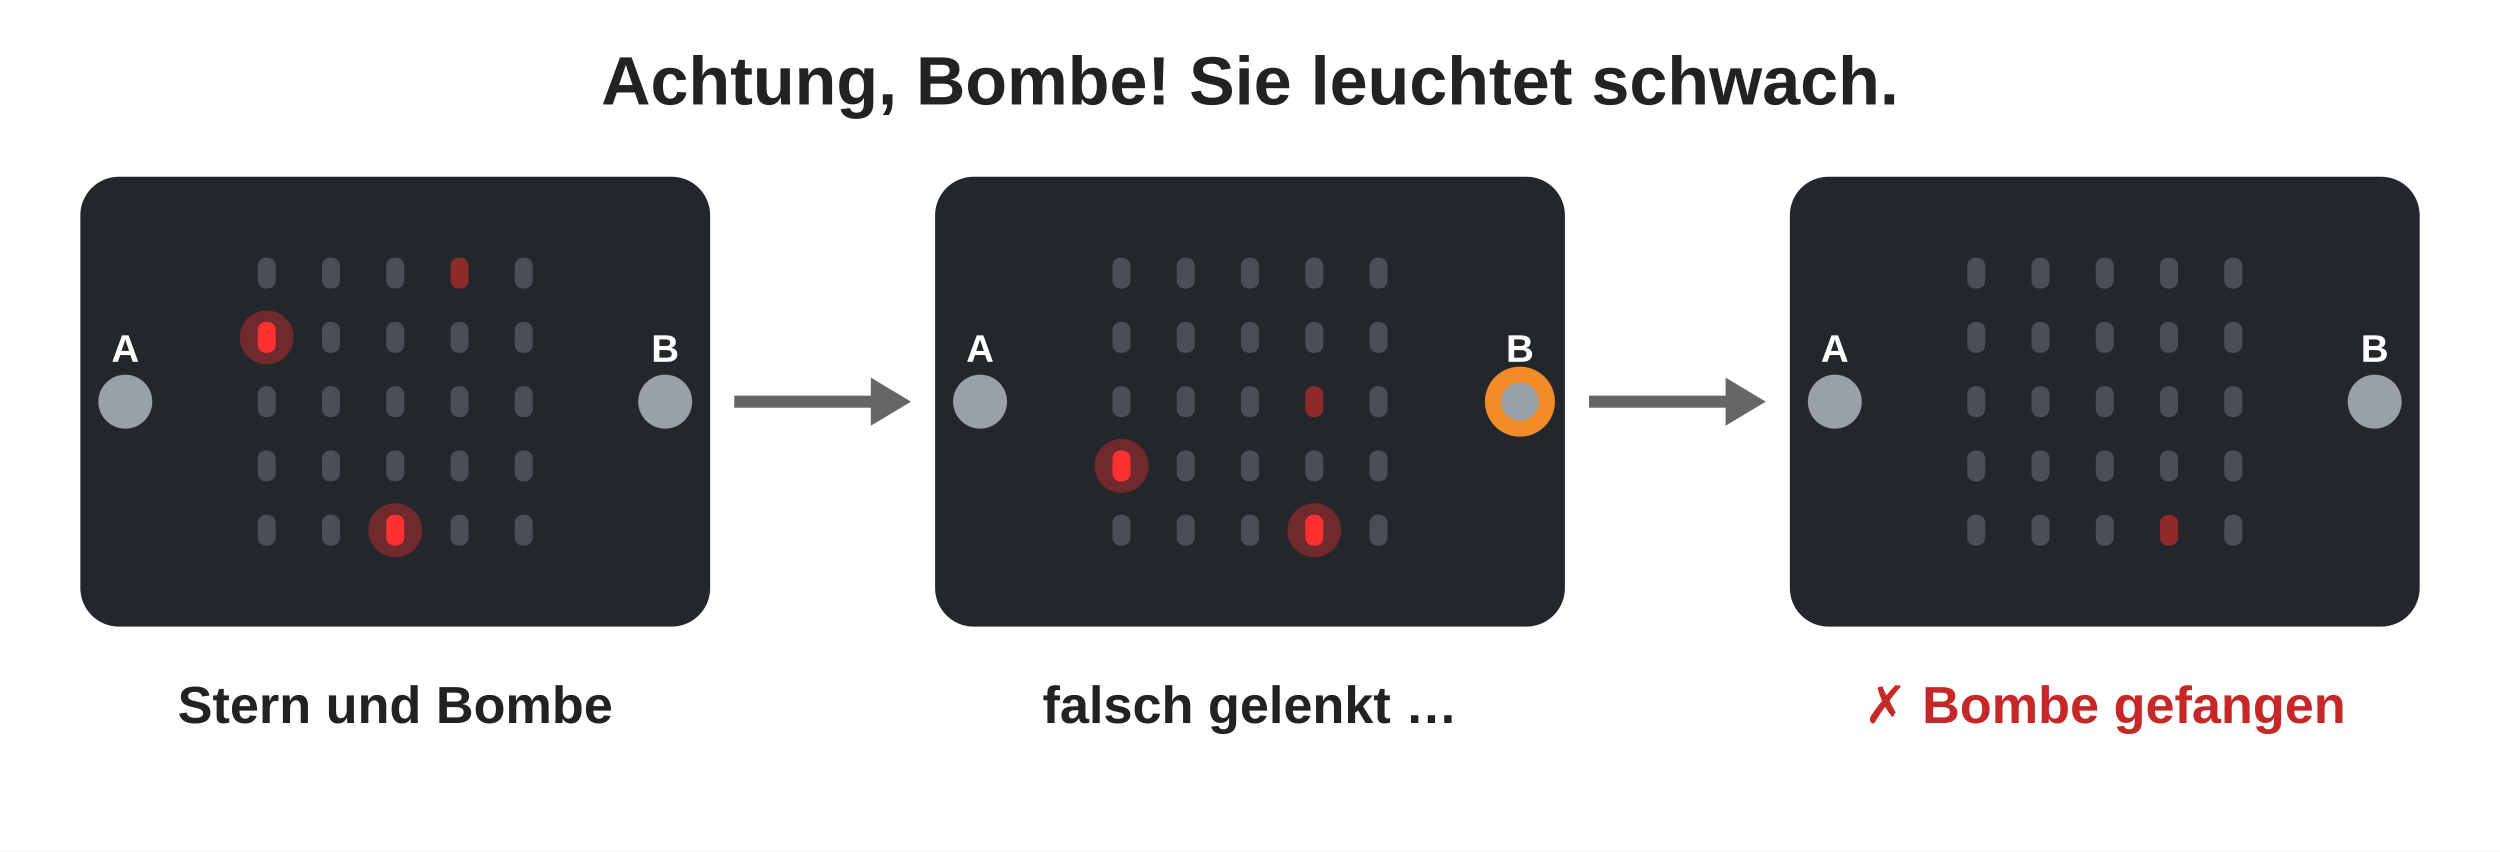
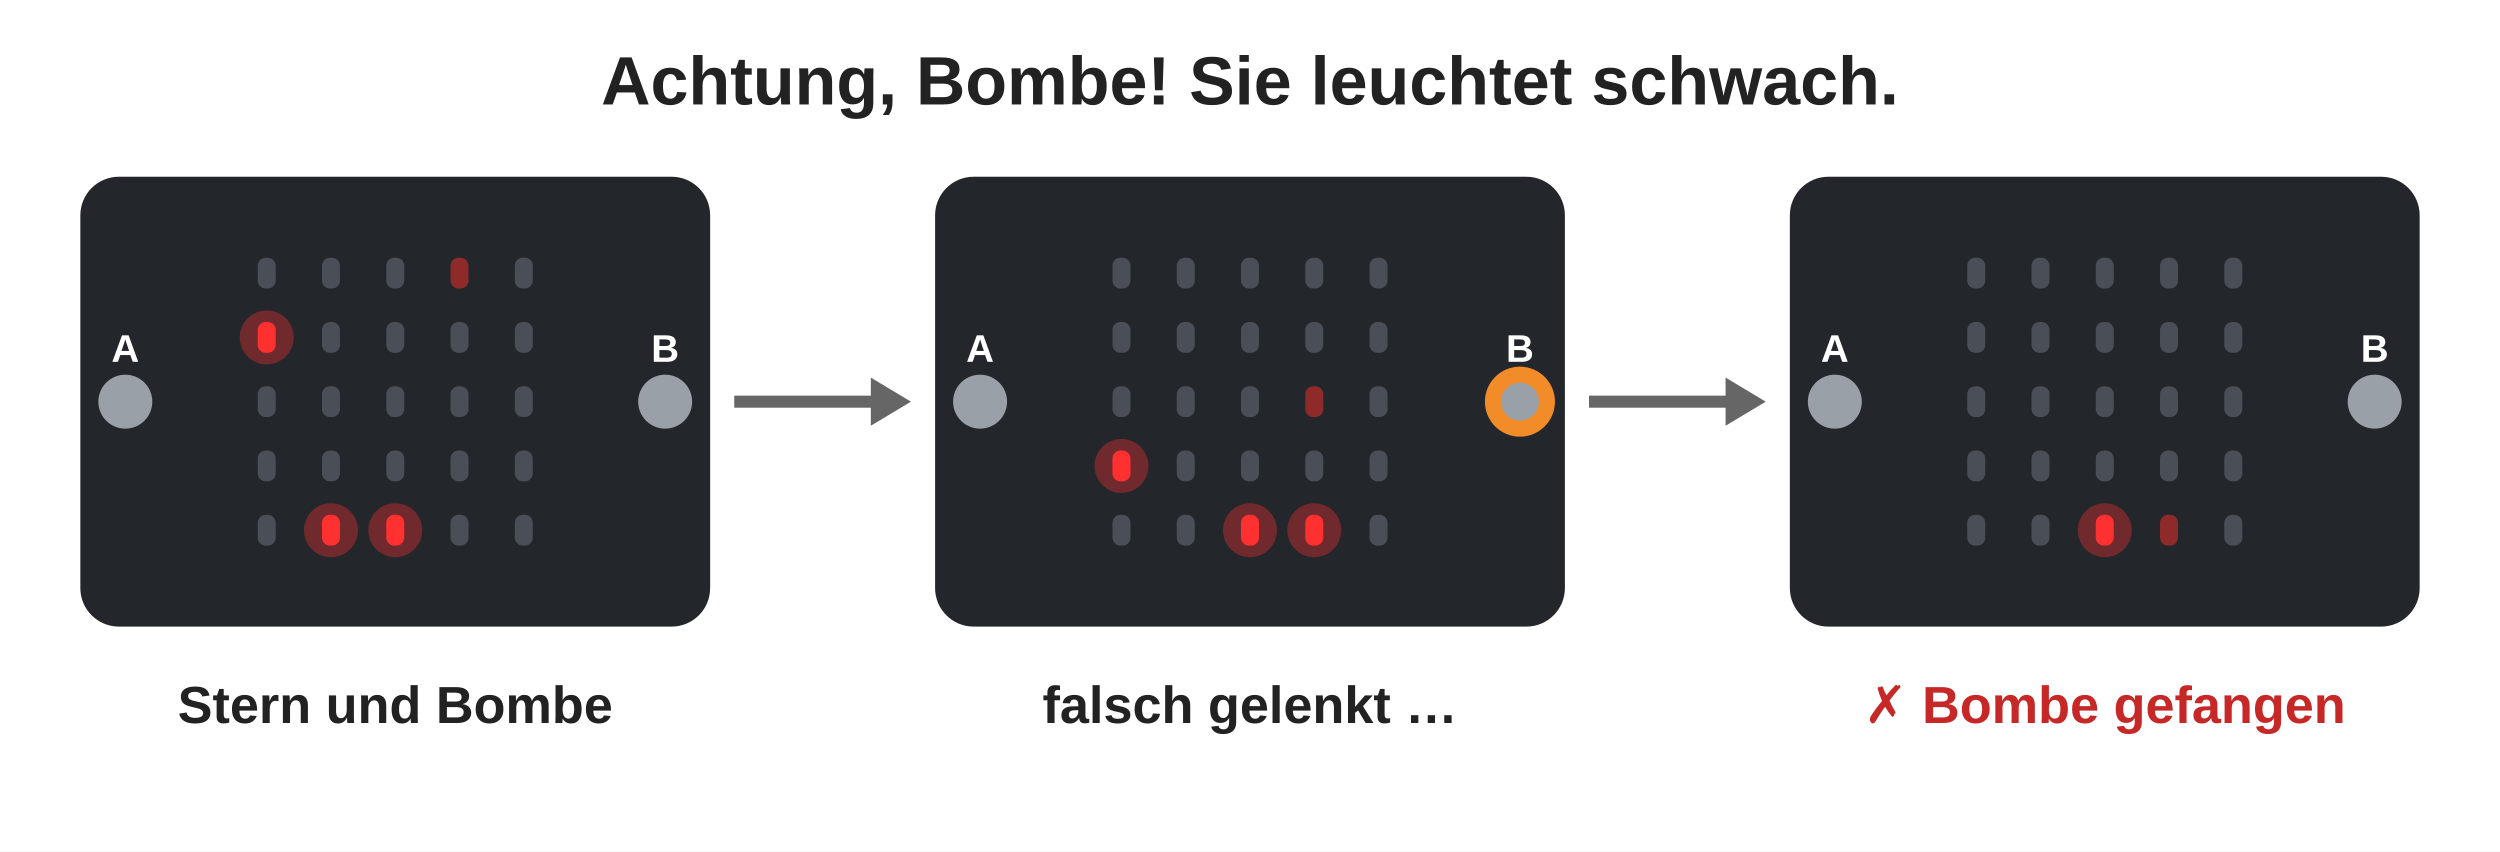
<svg xmlns="http://www.w3.org/2000/svg" viewBox="0 0 622.4 212" width="622.4" height="212" role="img" aria-label="Achtung, Bombe! Sie leuchtet schwach.">
  <rect width="622.4" height="212" fill="#fff" />
  <text x="311.2" y="26" text-anchor="middle" font-size="17" fill="#222" font-weight="bold" font-family="Arial, Helvetica, sans-serif">Achtung, Bombe! Sie leuchtet schwach.</text>
  <rect x="20.0" y="44" width="156.8" height="112" rx="9.6" fill="#23262b" />
  <rect x="64.16" y="64.16" width="4.48" height="7.68" rx="2" fill="#4a4f57" />
  <circle cx="66.4" cy="84.0" r="6.72" fill="#ff3030" opacity="0.35" />
  <rect x="64.16" y="80.16" width="4.48" height="7.68" rx="2" fill="#ff3030" />
  <rect x="64.16" y="96.16" width="4.48" height="7.68" rx="2" fill="#4a4f57" />
  <rect x="64.16" y="112.16" width="4.48" height="7.68" rx="2" fill="#4a4f57" />
  <rect x="64.16" y="128.16" width="4.48" height="7.68" rx="2" fill="#4a4f57" />
  <rect x="80.16" y="64.16" width="4.48" height="7.68" rx="2" fill="#4a4f57" />
  <rect x="80.16" y="80.16" width="4.48" height="7.68" rx="2" fill="#4a4f57" />
  <rect x="80.16" y="96.16" width="4.48" height="7.68" rx="2" fill="#4a4f57" />
  <rect x="80.16" y="112.16" width="4.48" height="7.68" rx="2" fill="#4a4f57" />
-   <rect x="80.16" y="128.16" width="4.48" height="7.68" rx="2" fill="#4a4f57" />
+   <circle cx="82.4" cy="132.0" r="6.72" fill="#ff3030" opacity="0.35" />
+   <rect x="80.16" y="128.16" width="4.48" height="7.68" rx="2" fill="#ff3030" />
  <rect x="96.16" y="64.16" width="4.48" height="7.68" rx="2" fill="#4a4f57" />
  <rect x="96.16" y="80.16" width="4.48" height="7.68" rx="2" fill="#4a4f57" />
  <rect x="96.16" y="96.16" width="4.48" height="7.68" rx="2" fill="#4a4f57" />
  <rect x="96.16" y="112.16" width="4.48" height="7.68" rx="2" fill="#4a4f57" />
  <circle cx="98.4" cy="132.0" r="6.72" fill="#ff3030" opacity="0.35" />
  <rect x="96.16" y="128.16" width="4.48" height="7.68" rx="2" fill="#ff3030" />
  <rect x="112.16" y="64.16" width="4.48" height="7.68" rx="2" fill="#8f2a2a" />
  <rect x="112.16" y="80.16" width="4.48" height="7.68" rx="2" fill="#4a4f57" />
  <rect x="112.16" y="96.16" width="4.48" height="7.68" rx="2" fill="#4a4f57" />
  <rect x="112.16" y="112.16" width="4.48" height="7.68" rx="2" fill="#4a4f57" />
  <rect x="112.16" y="128.16" width="4.48" height="7.68" rx="2" fill="#4a4f57" />
  <rect x="128.16" y="64.16" width="4.48" height="7.68" rx="2" fill="#4a4f57" />
  <rect x="128.16" y="80.16" width="4.48" height="7.68" rx="2" fill="#4a4f57" />
  <rect x="128.16" y="96.16" width="4.48" height="7.68" rx="2" fill="#4a4f57" />
  <rect x="128.16" y="112.16" width="4.48" height="7.68" rx="2" fill="#4a4f57" />
  <rect x="128.16" y="128.16" width="4.48" height="7.68" rx="2" fill="#4a4f57" />
  <circle cx="31.2" cy="100.0" r="6.72" fill="#9aa0a8" />
  <text x="31.2" y="90.08" text-anchor="middle" font-size="9.6" fill="#fff" font-weight="bold" font-family="Arial, Helvetica, sans-serif">A</text>
  <circle cx="165.6" cy="100.0" r="6.72" fill="#9aa0a8" />
  <text x="165.6" y="90.08" text-anchor="middle" font-size="9.6" fill="#fff" font-weight="bold" font-family="Arial, Helvetica, sans-serif">B</text>
  <text x="98.4" y="180" text-anchor="middle" font-size="13" fill="#222" font-weight="bold" font-family="Arial, Helvetica, sans-serif">Stern und Bombe</text>
  <line x1="182.8" y1="100.0" x2="218.8" y2="100.0" stroke="#666" stroke-width="3" />
  <polygon points="226.8,100.0 216.8,94.0 216.8,106.0" fill="#666" />
  <rect x="232.8" y="44" width="156.8" height="112" rx="9.6" fill="#23262b" />
  <rect x="276.96" y="64.16" width="4.48" height="7.68" rx="2" fill="#4a4f57" />
  <rect x="276.96" y="80.16" width="4.48" height="7.68" rx="2" fill="#4a4f57" />
  <rect x="276.96" y="96.16" width="4.48" height="7.68" rx="2" fill="#4a4f57" />
  <circle cx="279.2" cy="116.0" r="6.72" fill="#ff3030" opacity="0.35" />
  <rect x="276.96" y="112.16" width="4.48" height="7.68" rx="2" fill="#ff3030" />
  <rect x="276.96" y="128.16" width="4.48" height="7.68" rx="2" fill="#4a4f57" />
  <rect x="292.96" y="64.16" width="4.48" height="7.68" rx="2" fill="#4a4f57" />
  <rect x="292.96" y="80.16" width="4.48" height="7.68" rx="2" fill="#4a4f57" />
  <rect x="292.96" y="96.16" width="4.48" height="7.68" rx="2" fill="#4a4f57" />
  <rect x="292.96" y="112.16" width="4.48" height="7.68" rx="2" fill="#4a4f57" />
  <rect x="292.96" y="128.16" width="4.48" height="7.68" rx="2" fill="#4a4f57" />
  <rect x="308.96" y="64.16" width="4.48" height="7.68" rx="2" fill="#4a4f57" />
  <rect x="308.96" y="80.16" width="4.48" height="7.68" rx="2" fill="#4a4f57" />
  <rect x="308.96" y="96.16" width="4.48" height="7.68" rx="2" fill="#4a4f57" />
  <rect x="308.96" y="112.16" width="4.48" height="7.68" rx="2" fill="#4a4f57" />
-   <rect x="308.96" y="128.16" width="4.48" height="7.68" rx="2" fill="#4a4f57" />
+   <circle cx="311.2" cy="132.0" r="6.72" fill="#ff3030" opacity="0.35" />
+   <rect x="308.96" y="128.16" width="4.48" height="7.68" rx="2" fill="#ff3030" />
  <rect x="324.96" y="64.16" width="4.48" height="7.68" rx="2" fill="#4a4f57" />
  <rect x="324.96" y="80.16" width="4.48" height="7.68" rx="2" fill="#4a4f57" />
  <rect x="324.96" y="96.16" width="4.48" height="7.68" rx="2" fill="#8f2a2a" />
  <rect x="324.96" y="112.16" width="4.48" height="7.68" rx="2" fill="#4a4f57" />
  <circle cx="327.2" cy="132.0" r="6.72" fill="#ff3030" opacity="0.35" />
  <rect x="324.96" y="128.16" width="4.48" height="7.68" rx="2" fill="#ff3030" />
  <rect x="340.96" y="64.16" width="4.48" height="7.68" rx="2" fill="#4a4f57" />
  <rect x="340.96" y="80.16" width="4.48" height="7.68" rx="2" fill="#4a4f57" />
  <rect x="340.96" y="96.16" width="4.48" height="7.68" rx="2" fill="#4a4f57" />
  <rect x="340.96" y="112.16" width="4.48" height="7.68" rx="2" fill="#4a4f57" />
  <rect x="340.96" y="128.16" width="4.48" height="7.68" rx="2" fill="#4a4f57" />
  <circle cx="244.0" cy="100.0" r="6.72" fill="#9aa0a8" />
  <text x="244.0" y="90.08" text-anchor="middle" font-size="9.6" fill="#fff" font-weight="bold" font-family="Arial, Helvetica, sans-serif">A</text>
  <circle cx="378.4" cy="100.0" r="6.72" fill="#9aa0a8" stroke="#f28c28" stroke-width="4" />
  <text x="378.4" y="90.08" text-anchor="middle" font-size="9.6" fill="#fff" font-weight="bold" font-family="Arial, Helvetica, sans-serif">B</text>
  <text x="311.2" y="180" text-anchor="middle" font-size="13" fill="#222" font-weight="bold" font-family="Arial, Helvetica, sans-serif">falsch gelenkt …</text>
  <line x1="395.6" y1="100.0" x2="431.6" y2="100.0" stroke="#666" stroke-width="3" />
  <polygon points="439.6,100.0 429.6,94.0 429.6,106.0" fill="#666" />
  <rect x="445.6" y="44" width="156.8" height="112" rx="9.6" fill="#23262b" />
  <rect x="489.76" y="64.16" width="4.48" height="7.68" rx="2" fill="#4a4f57" />
  <rect x="489.76" y="80.16" width="4.48" height="7.68" rx="2" fill="#4a4f57" />
  <rect x="489.76" y="96.16" width="4.48" height="7.68" rx="2" fill="#4a4f57" />
  <rect x="489.76" y="112.16" width="4.48" height="7.68" rx="2" fill="#4a4f57" />
  <rect x="489.76" y="128.16" width="4.48" height="7.68" rx="2" fill="#4a4f57" />
  <rect x="505.76" y="64.16" width="4.48" height="7.68" rx="2" fill="#4a4f57" />
  <rect x="505.76" y="80.16" width="4.48" height="7.68" rx="2" fill="#4a4f57" />
  <rect x="505.76" y="96.16" width="4.48" height="7.68" rx="2" fill="#4a4f57" />
  <rect x="505.76" y="112.16" width="4.48" height="7.68" rx="2" fill="#4a4f57" />
  <rect x="505.76" y="128.16" width="4.48" height="7.68" rx="2" fill="#4a4f57" />
  <rect x="521.76" y="64.16" width="4.48" height="7.68" rx="2" fill="#4a4f57" />
  <rect x="521.76" y="80.16" width="4.48" height="7.68" rx="2" fill="#4a4f57" />
  <rect x="521.76" y="96.16" width="4.48" height="7.68" rx="2" fill="#4a4f57" />
  <rect x="521.76" y="112.16" width="4.48" height="7.68" rx="2" fill="#4a4f57" />
-   <rect x="521.76" y="128.16" width="4.48" height="7.68" rx="2" fill="#4a4f57" />
+   <circle cx="524.0" cy="132.0" r="6.72" fill="#ff3030" opacity="0.35" />
+   <rect x="521.76" y="128.16" width="4.48" height="7.68" rx="2" fill="#ff3030" />
  <rect x="537.76" y="64.16" width="4.48" height="7.68" rx="2" fill="#4a4f57" />
  <rect x="537.76" y="80.16" width="4.48" height="7.68" rx="2" fill="#4a4f57" />
  <rect x="537.76" y="96.16" width="4.48" height="7.68" rx="2" fill="#4a4f57" />
  <rect x="537.76" y="112.16" width="4.48" height="7.68" rx="2" fill="#4a4f57" />
  <rect x="537.76" y="128.16" width="4.48" height="7.68" rx="2" fill="#8f2a2a" />
  <rect x="553.76" y="64.16" width="4.48" height="7.68" rx="2" fill="#4a4f57" />
  <rect x="553.76" y="80.16" width="4.48" height="7.68" rx="2" fill="#4a4f57" />
  <rect x="553.76" y="96.16" width="4.48" height="7.68" rx="2" fill="#4a4f57" />
  <rect x="553.76" y="112.16" width="4.48" height="7.68" rx="2" fill="#4a4f57" />
  <rect x="553.76" y="128.16" width="4.48" height="7.68" rx="2" fill="#4a4f57" />
  <circle cx="456.8" cy="100.0" r="6.72" fill="#9aa0a8" />
  <text x="456.8" y="90.08" text-anchor="middle" font-size="9.6" fill="#fff" font-weight="bold" font-family="Arial, Helvetica, sans-serif">A</text>
  <circle cx="591.2" cy="100.0" r="6.72" fill="#9aa0a8" />
  <text x="591.2" y="90.08" text-anchor="middle" font-size="9.6" fill="#fff" font-weight="bold" font-family="Arial, Helvetica, sans-serif">B</text>
  <text x="524.0" y="180" text-anchor="middle" font-size="13" fill="#c62828" font-weight="bold" font-family="Arial, Helvetica, sans-serif">✗ Bombe gefangen</text>
</svg>
